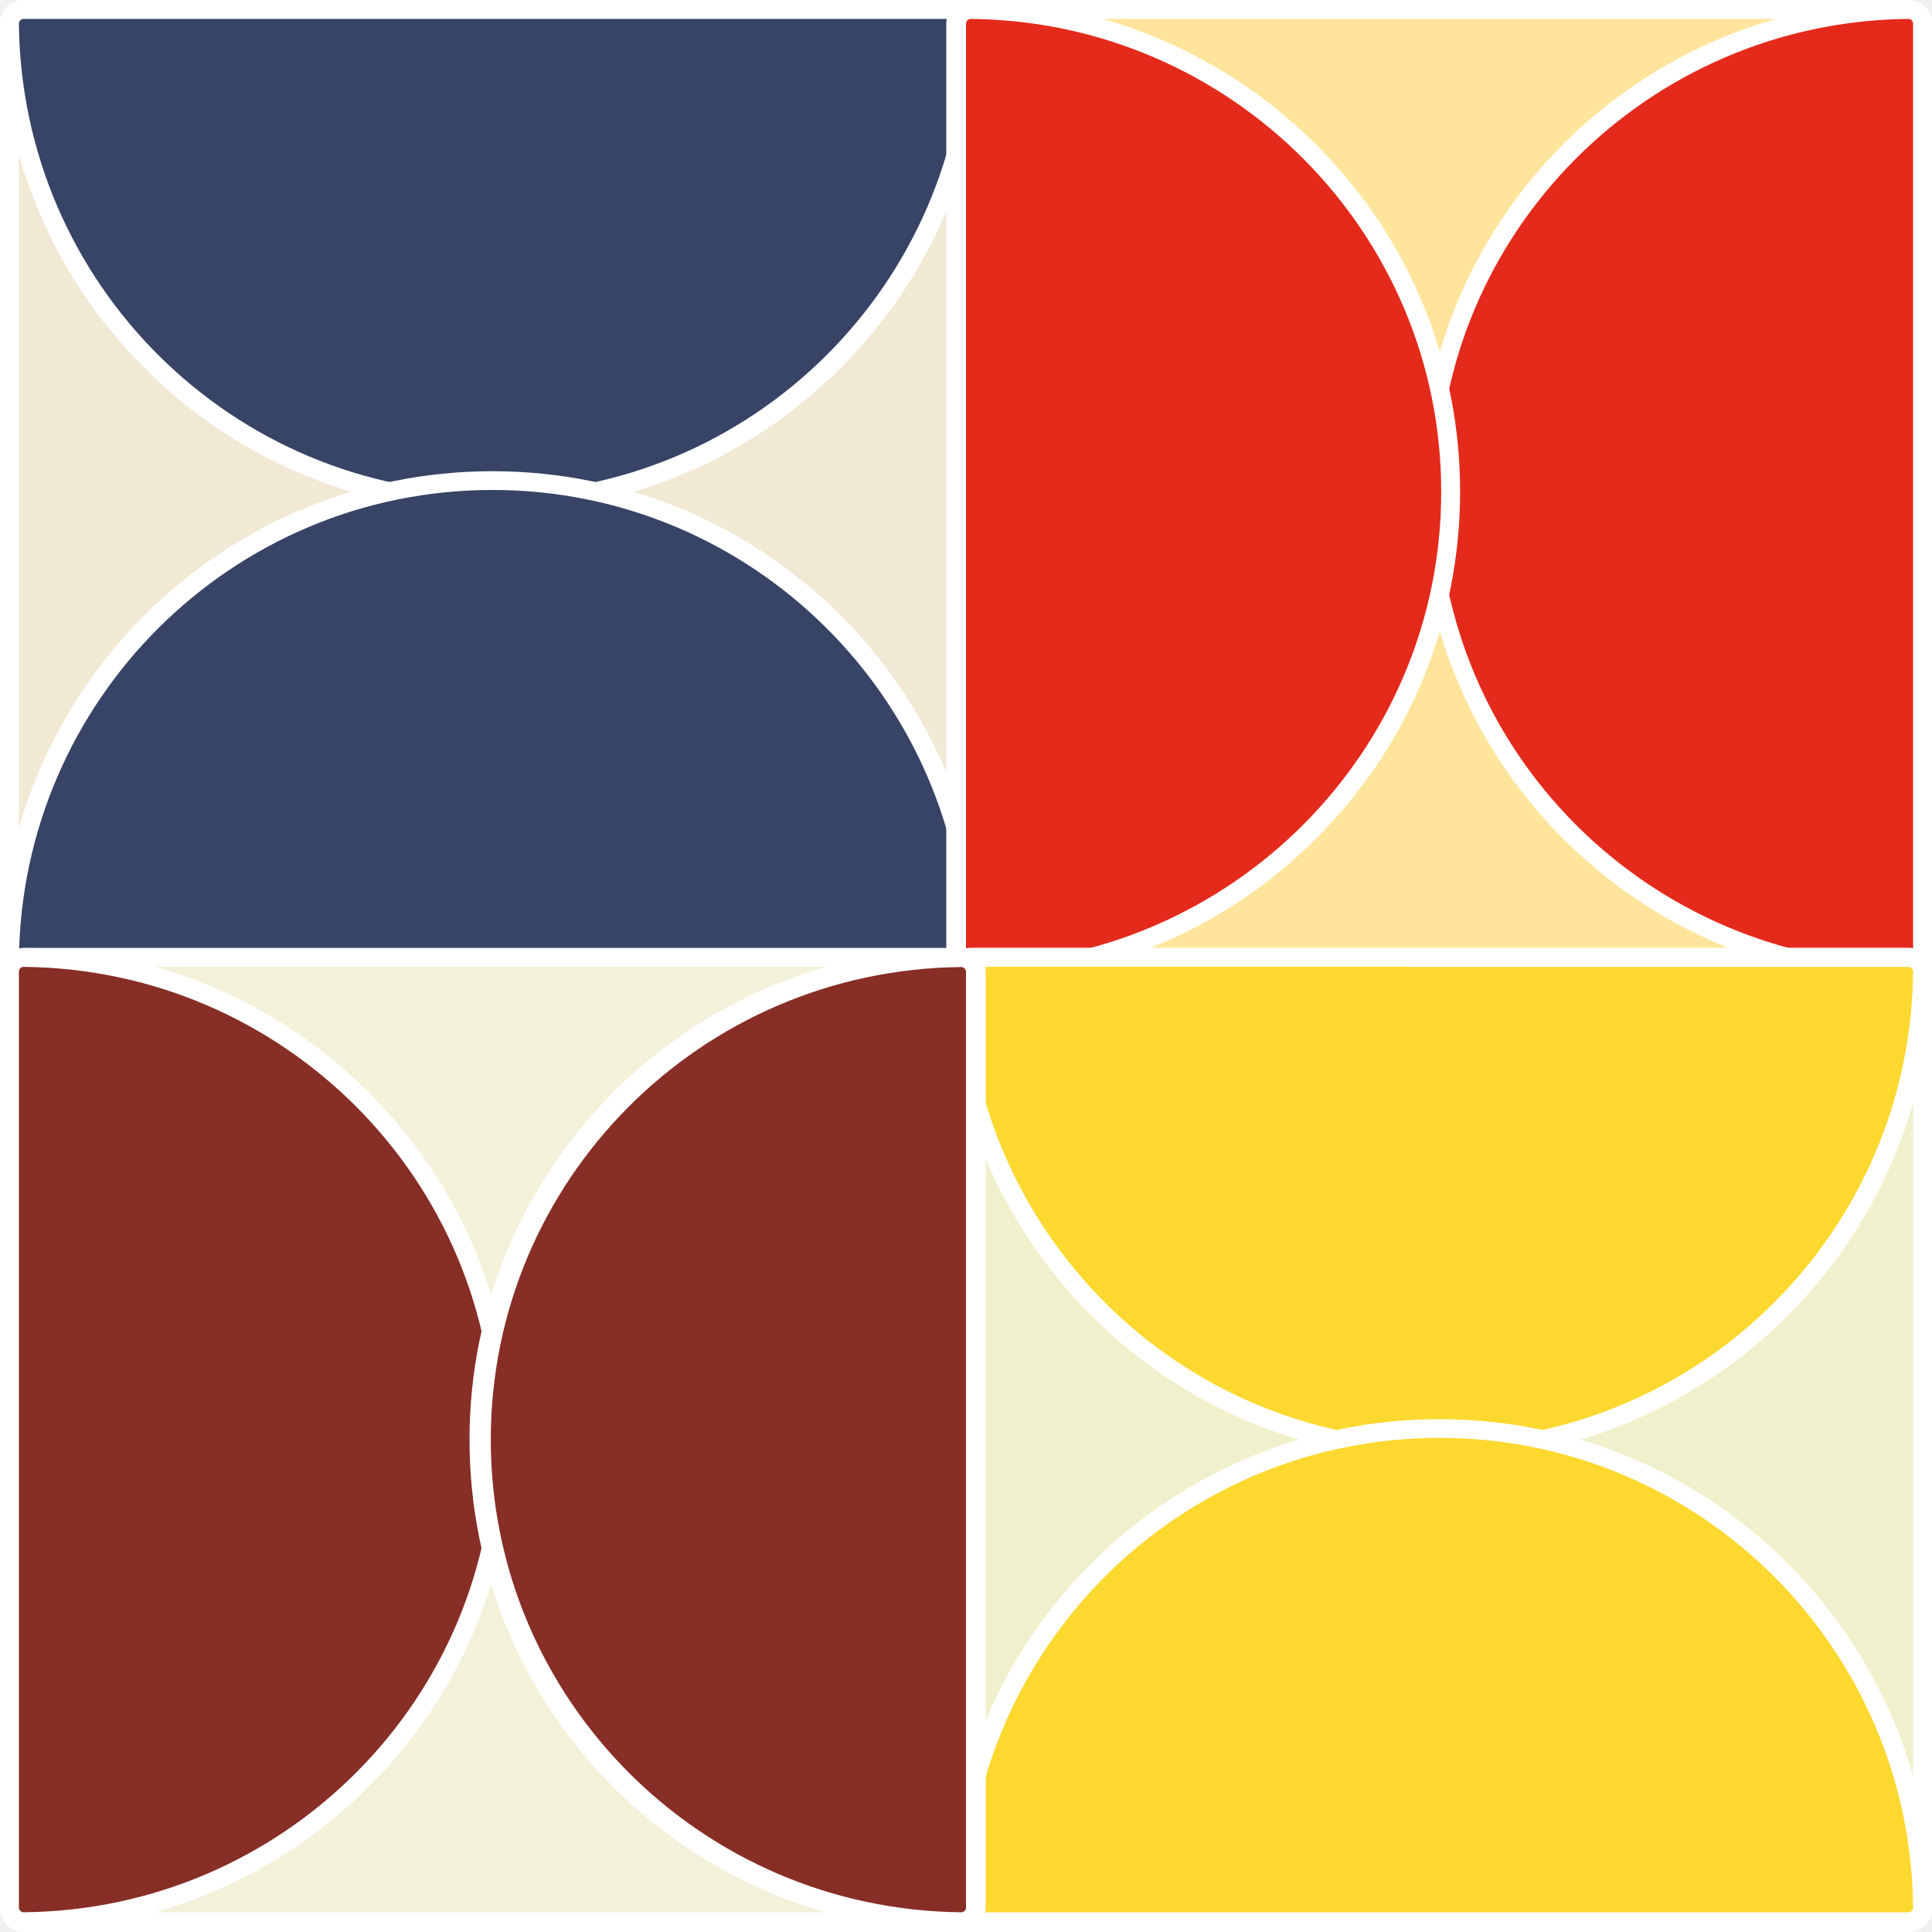
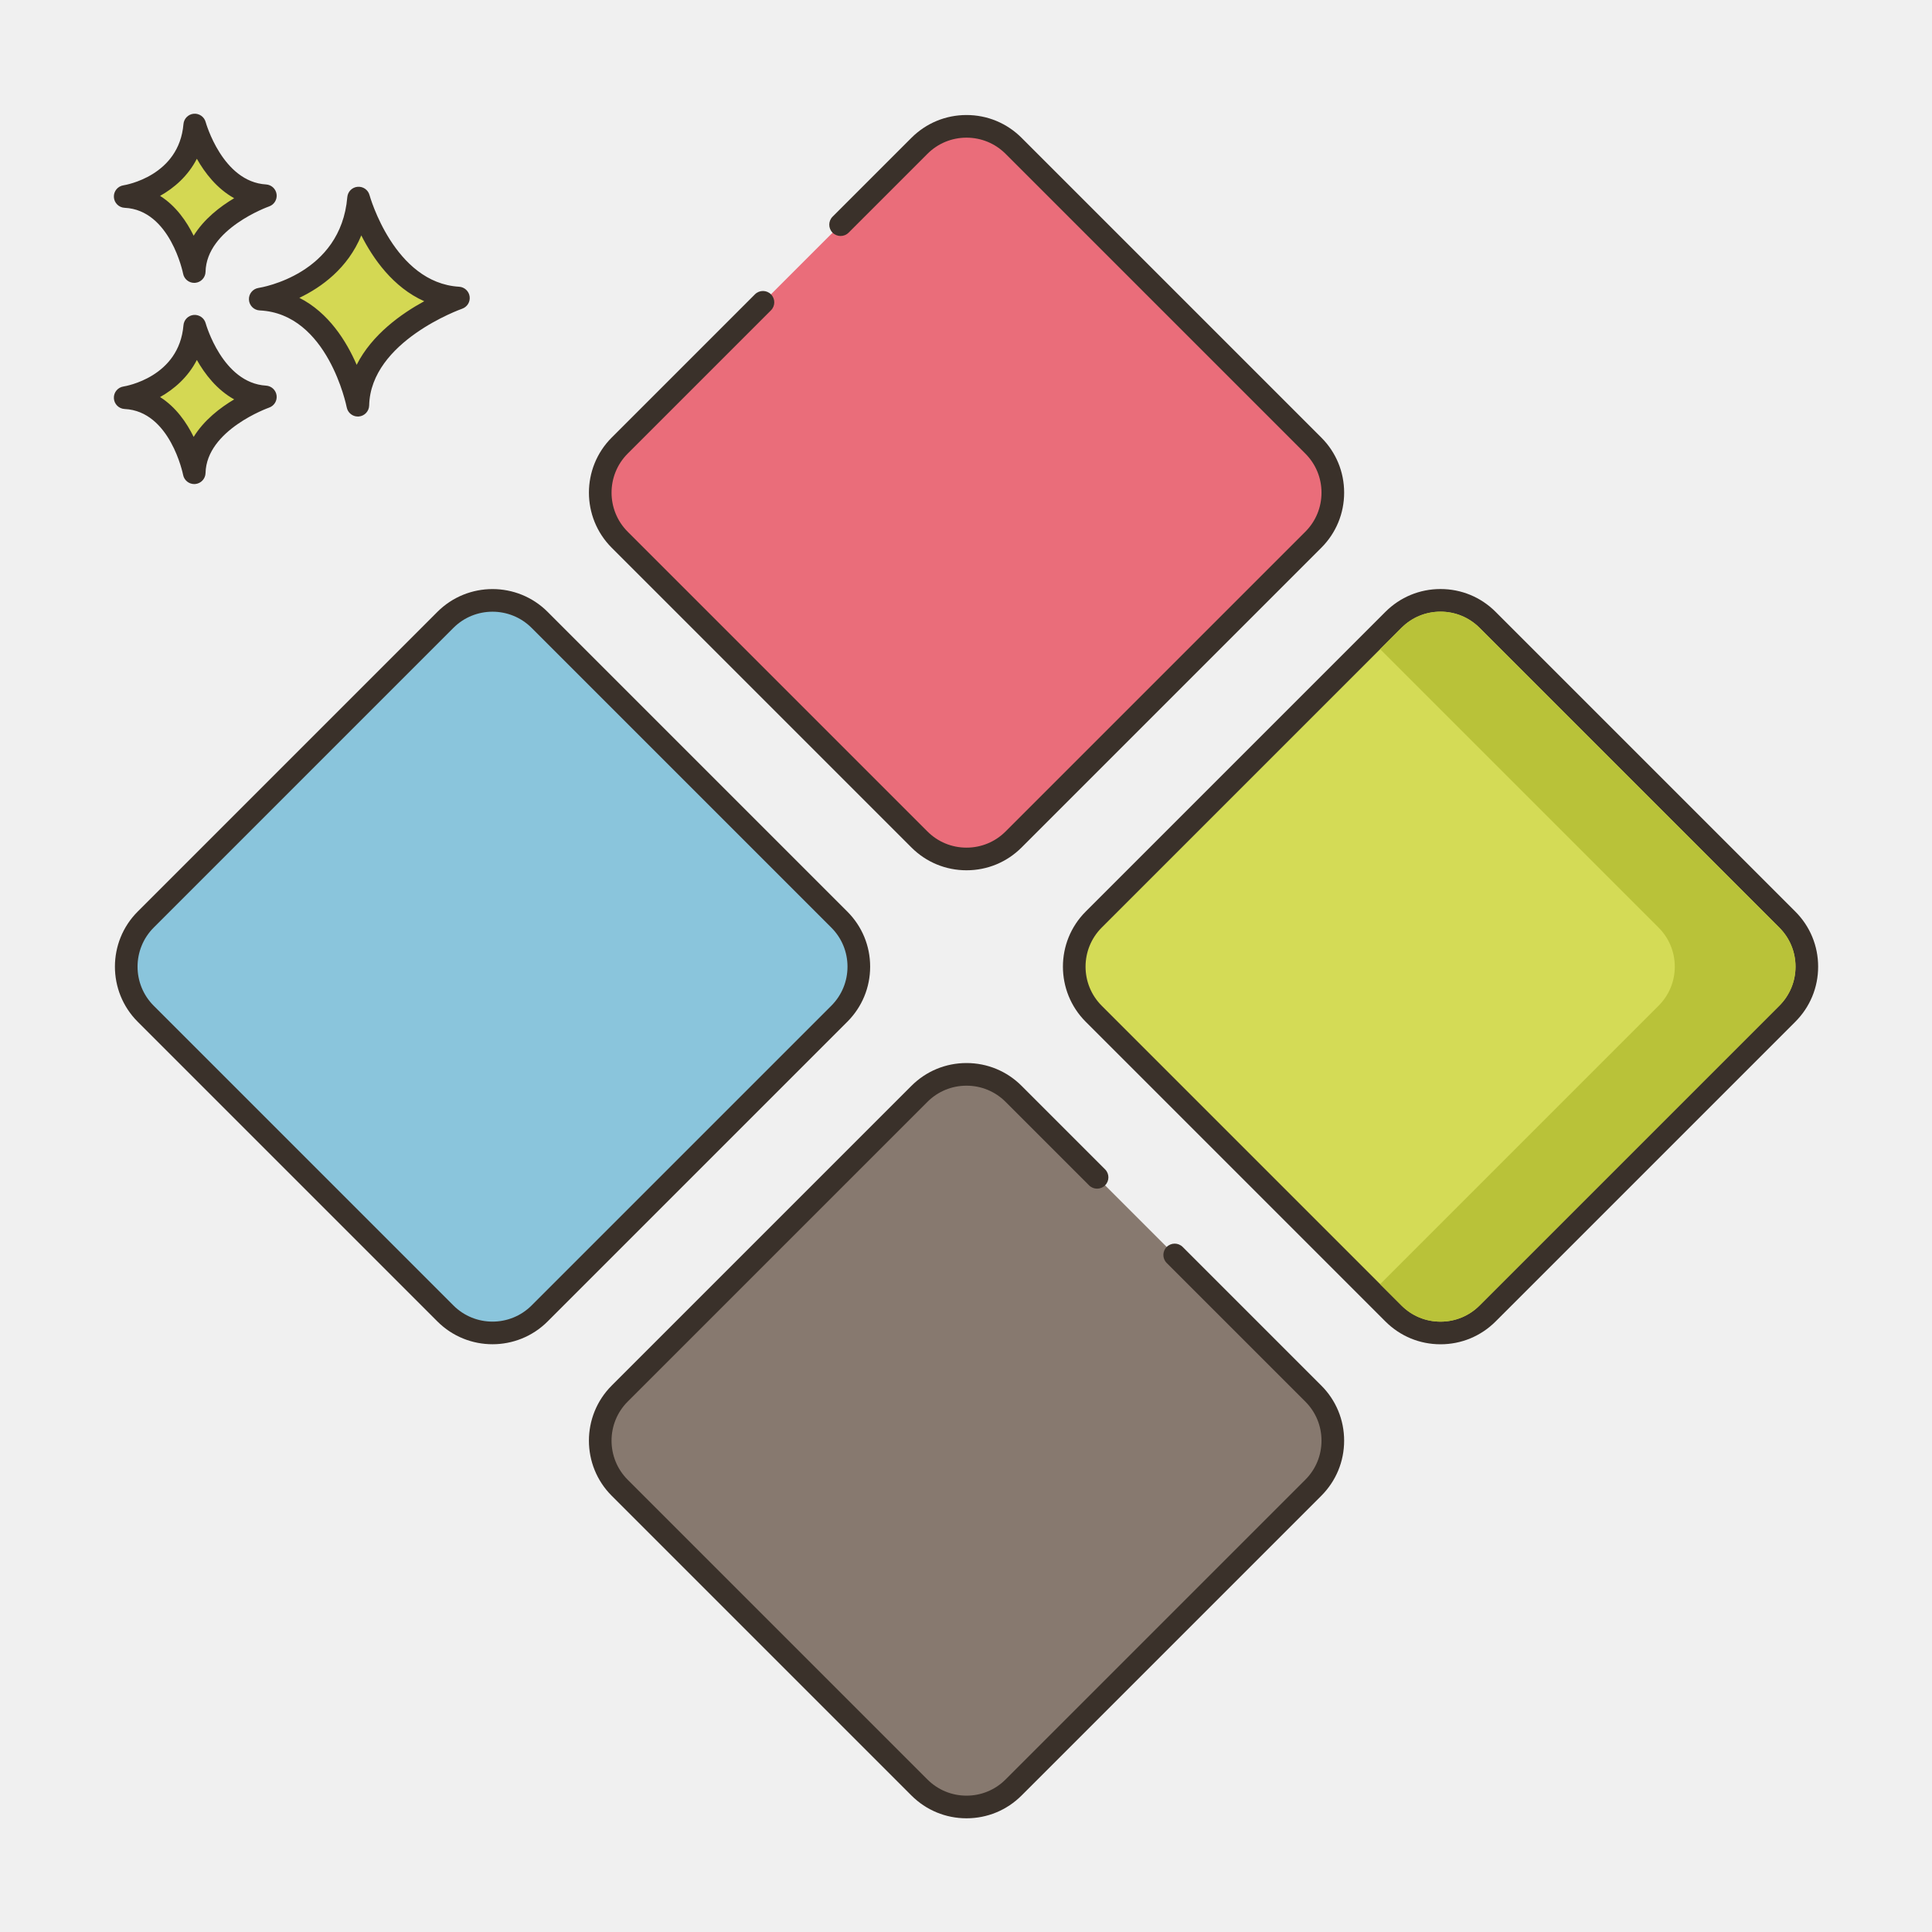
- <svg xmlns="http://www.w3.org/2000/svg" viewBox="0 0 511 511">
-   <g id="Layer_2" data-name="Layer 2">
-     <g id="Layer_3_copy" data-name="Layer 3 copy">
-       <g id="_30" data-name="30">
-         <rect fill="#fff" height="511" rx="6.25" width="511" />
-         <rect fill="#ffe5e4" height="501" rx="1.25" width="501" x="5" y="5" />
-         <rect fill="#fff" height="260.06" rx="6.25" width="260.5" y=".22" />
-         <rect fill="#f1e9d4" height="250.07" rx="1.25" width="250.5" x="5" y="5.22" />
-         <path d="m130.25 135.47a129.36 129.36 0 0 1 -91.67-37.78 129.78 129.78 0 0 1 -38.58-91.37 6.25 6.25 0 0 1 6.27-6.32h248a6.19 6.19 0 0 1 4.44 1.86 6.21 6.21 0 0 1 1.82 4.46 129.79 129.79 0 0 1 -38.58 91.37 129.36 129.36 0 0 1 -91.7 37.78z" fill="#fff" />
-         <path d="m254.24 5a1.27 1.27 0 0 1 1.26 1.27c-.68 68.73-56.5 124.2-125.25 124.2s-124.56-55.47-125.25-124.2a1.26 1.26 0 0 1 1.27-1.27z" fill="#384466" />
-         <path d="m6.27 260.07a6.25 6.25 0 0 1 -6.27-6.33 130.25 130.25 0 0 1 260.49 0 6.28 6.28 0 0 1 -6.26 6.32z" fill="#fff" />
-         <path d="m254.24 255.07a1.28 1.28 0 0 0 1.26-1.27c-.68-68.71-56.5-124.21-125.25-124.21s-124.56 55.5-125.25 124.21a1.26 1.26 0 0 0 1.26 1.27z" fill="#384466" />
-         <rect fill="#fff" height="260.07" rx="6.25" width="260.5" x="250.28" />
-         <rect fill="#ffe59c" height="250.07" rx="1.25" width="250.5" x="255.28" y="5" />
-         <path d="m504.69 260.06a130.23 130.23 0 0 1 -91.52-38.5 130 130 0 0 1 91.52-221.56 6.27 6.27 0 0 1 6.31 6.27v247.53a6.26 6.26 0 0 1 -6.25 6.26z" fill="#fff" />
-         <path d="m506 253.8a1.25 1.25 0 0 1 -1.26 1.26c-68.84-.68-124.43-56.39-124.43-125s55.59-124.38 124.43-125.06a1.25 1.25 0 0 1 1.26 1.27z" fill="#e42a1b" />
-         <path d="m256.76 260.06a6.27 6.27 0 0 1 -6.26-6.26v-247.53a6.26 6.26 0 0 1 6.26-6.27 130.22 130.22 0 0 1 91.58 38.5 129.58 129.58 0 0 1 0 183.05 130.23 130.23 0 0 1 -91.52 38.5z" fill="#fff" />
-         <path d="m255.5 253.8a1.26 1.26 0 0 0 1.27 1.26c68.83-.68 124.42-56.39 124.42-125s-55.59-124.38-124.42-125.06a1.26 1.26 0 0 0 -1.27 1.26z" fill="#e42a1b" />
-         <rect fill="#fff" height="260.07" rx="6.25" width="260.5" x="250.5" y="250.94" />
-         <rect fill="#f0f0cc" height="250.07" rx="1.25" width="250.5" x="255.5" y="255.94" />
-         <path d="m380.75 386.19a130.34 130.34 0 0 1 -130.24-129.19 6.27 6.27 0 0 1 6.26-6.32h248a6.27 6.27 0 0 1 6.23 6.32 130.36 130.36 0 0 1 -130.25 129.19z" fill="#fff" />
-         <path d="m256.77 255.72a1.26 1.26 0 0 0 -1.26 1.27c.68 68.71 56.49 124.2 125.24 124.2s124.57-55.49 125.25-124.19a1.27 1.27 0 0 0 -1.26-1.27z" fill="#fdd82f" />
-         <path d="m256.77 510.79a6.27 6.27 0 0 1 -6.26-6.32 130.25 130.25 0 0 1 260.49 0 6.27 6.27 0 0 1 -6.26 6.32z" fill="#fff" />
-         <path d="m256.77 505.79a1.26 1.26 0 0 1 -1.26-1.27c.68-68.71 56.49-124.21 125.24-124.21s124.57 55.5 125.25 124.21a1.28 1.28 0 0 1 -1.26 1.27z" fill="#fdd82f" />
-         <rect fill="#fff" height="260.06" rx="6.25" width="260.5" x=".22" y="250.72" />
-         <rect fill="#f3f1da" height="250.07" rx="1.25" width="250.5" x="5.22" y="255.72" />
-         <path d="m6.26 510.78a6.27 6.27 0 0 1 -6.26-6.26v-247.52a6.26 6.26 0 0 1 6.26-6.26 130.2 130.2 0 0 1 91.57 38.5 129.56 129.56 0 0 1 0 183 130.17 130.17 0 0 1 -91.51 38.5z" fill="#fff" />
-         <path d="m5 504.52a1.26 1.26 0 0 0 1.27 1.26c68.83-.68 124.42-56.39 124.42-125s-55.59-124.38-124.42-125.05a1.26 1.26 0 0 0 -1.27 1.27z" fill="#872e26" />
-         <path d="m254.18 510.78a130 130 0 0 1 0-260 6.27 6.27 0 0 1 6.32 6.22v247.52a6.26 6.26 0 0 1 -6.25 6.26z" fill="#fff" />
-         <path d="m255.5 504.52a1.26 1.26 0 0 1 -1.27 1.26c-68.83-.68-124.42-56.39-124.42-125s55.59-124.35 124.42-125a1.26 1.26 0 0 1 1.27 1.22z" fill="#872e26" />
+ <svg xmlns="http://www.w3.org/2000/svg" id="Layer_1" enable-background="new 0 0 256 256" height="512" viewBox="0 0 256 256" width="512">
+   <g>
+     <g>
+       <g>
+         <path d="m47.514 26.245c-.974 11.564-13.031 13.39-13.031 13.39 10.352.487 12.932 14.059 12.932 14.059.221-9.677 13.328-14.202 13.328-14.202-9.819-.588-13.229-13.247-13.229-13.247z" fill="#d4d853" />
+       </g>
+     </g>
+     <g>
+       <g>
+         <path d="m60.833 37.994c-8.609-.515-11.839-12.025-11.87-12.141-.191-.702-.848-1.164-1.584-1.101-.725.066-1.298.642-1.359 1.367-.861 10.216-11.32 11.964-11.761 12.033-.763.115-1.314.79-1.273 1.56.04.77.657 1.384 1.428 1.421 9.033.425 11.505 12.718 11.528 12.842.138.711.76 1.217 1.473 1.217.042 0 .084-.002.126-.005.765-.064 1.357-.693 1.375-1.459.194-8.509 12.198-12.777 12.319-12.819.675-.235 1.092-.914.994-1.623-.098-.708-.682-1.249-1.396-1.292zm-13.573 10.348c-1.357-3.131-3.71-6.909-7.591-8.878 2.933-1.405 6.412-3.914 8.206-8.274 1.552 3.071 4.202 6.881 8.339 8.724-3.009 1.639-6.927 4.406-8.954 8.428z" fill="#3a312a" />
+       </g>
+     </g>
+     <g>
+       <g>
+         <path d="m25.805 43.226c-.689 8.179-9.217 9.471-9.217 9.471 7.322.345 9.147 9.944 9.147 9.944.156-6.844 9.427-10.046 9.427-10.046-6.945-.415-9.357-9.369-9.357-9.369z" fill="#d4d853" />
+       </g>
+     </g>
+     <g>
+       <g>
+         <path d="m35.251 51.098c-5.77-.345-7.977-8.186-7.999-8.265-.19-.702-.86-1.159-1.581-1.102-.726.065-1.3.642-1.361 1.368-.579 6.871-7.651 8.067-7.947 8.114-.763.115-1.314.79-1.273 1.561.04.77.657 1.384 1.428 1.421 6.039.284 7.728 8.644 7.744 8.726.136.712.759 1.22 1.473 1.22.041 0 .083-.001.125-.005.765-.063 1.358-.694 1.376-1.461.13-5.709 8.335-8.633 8.416-8.662.677-.234 1.094-.913.997-1.622-.099-.709-.684-1.25-1.398-1.293zm-9.59 6.796c-.924-1.886-2.341-3.948-4.45-5.281 1.857-1.041 3.7-2.63 4.874-4.917 1.058 1.874 2.656 3.956 4.944 5.225-1.85 1.1-3.991 2.74-5.368 4.973z" fill="#3a312a" />
+       </g>
+     </g>
+     <g>
+       <g>
+         <path d="m25.805 16.568c-.689 8.179-9.217 9.471-9.217 9.471 7.322.345 9.147 9.944 9.147 9.944.156-6.845 9.427-10.045 9.427-10.045-6.945-.416-9.357-9.37-9.357-9.37z" fill="#d4d853" />
+       </g>
+     </g>
+     <g>
+       <g>
+         <path d="m35.251 24.44c-5.77-.345-7.977-8.185-7.999-8.265-.19-.702-.86-1.165-1.581-1.102-.726.065-1.3.642-1.361 1.368-.579 6.871-7.651 8.067-7.947 8.114-.763.115-1.314.79-1.273 1.56.04.77.657 1.384 1.428 1.421 6.039.284 7.728 8.644 7.744 8.726.136.712.759 1.22 1.473 1.22.041 0 .083-.002.125-.005.765-.063 1.358-.694 1.376-1.461.13-5.709 8.336-8.634 8.416-8.662.677-.234 1.094-.913.997-1.622-.099-.708-.684-1.249-1.398-1.292zm-9.59 6.796c-.924-1.886-2.341-3.948-4.45-5.281 1.857-1.041 3.7-2.63 4.874-4.917 1.058 1.874 2.656 3.956 4.944 5.225-1.85 1.1-3.991 2.74-5.368 4.973z" fill="#3a312a" />
+       </g>
+     </g>
+     <g>
+       <g>
+         <path d="m174.021 59.04-39.714-39.714c-3.446-3.446-9.033-3.446-12.479 0l-10.445 10.445-10.286 10.286-18.982 18.983c-3.446 3.446-3.446 9.033 0 12.479l39.714 39.714c3.446 3.446 9.033 3.446 12.479 0l39.714-39.714c3.444-3.446 3.444-9.033-.001-12.479z" fill="#ea6d7a" />
+       </g>
+     </g>
+     <g>
+       <g>
+         <path d="m175.081 57.979-39.714-39.714c-1.949-1.95-4.542-3.024-7.3-3.024-2.757 0-5.35 1.074-7.3 3.024l-10.445 10.445c-.586.586-.586 1.536 0 2.121.586.586 1.535.586 2.121 0l10.445-10.445c1.384-1.383 3.223-2.145 5.179-2.145 1.957 0 3.796.762 5.179 2.145l39.714 39.714c1.384 1.383 2.146 3.223 2.146 5.179s-.762 3.795-2.146 5.179l-39.714 39.714c-1.383 1.383-3.222 2.145-5.179 2.145-1.956 0-3.795-.762-5.179-2.145l-39.713-39.714c-2.855-2.856-2.855-7.502 0-10.357l18.982-18.982c.586-.586.586-1.536 0-2.121-.586-.586-1.535-.586-2.121 0l-18.982 18.981c-4.024 4.025-4.024 10.575 0 14.6l39.714 39.714c1.95 1.95 4.543 3.024 7.3 3.024 2.758 0 5.351-1.074 7.3-3.024l39.714-39.714c1.95-1.95 3.024-4.542 3.024-7.3s-1.075-5.35-3.025-7.3z" fill="#3a312a" />
+       </g>
+     </g>
+     <g>
+       <g>
+         <path d="m236.828 121.848-39.714-39.714c-3.446-3.446-9.033-3.446-12.478 0l-39.714 39.714c-3.446 3.446-3.446 9.033 0 12.479l39.714 39.714c3.446 3.446 9.033 3.446 12.478 0l39.714-39.714c3.446-3.447 3.446-9.033 0-12.479z" fill="#d4db56" />
+       </g>
+     </g>
+     <g>
+       <g>
+         <path d="m237.889 120.787-39.714-39.714c-1.949-1.95-4.542-3.024-7.3-3.024-2.757 0-5.35 1.074-7.3 3.024l-39.714 39.714c-4.024 4.025-4.024 10.575 0 14.6l39.714 39.714c1.95 1.95 4.543 3.024 7.3 3.024 2.758 0 5.351-1.074 7.3-3.024l39.714-39.714c1.95-1.95 3.024-4.542 3.024-7.3s-1.074-5.35-3.024-7.3zm-2.121 12.479-39.714 39.714c-1.383 1.383-3.222 2.145-5.179 2.145-1.956 0-3.795-.762-5.179-2.145l-39.714-39.714c-2.854-2.855-2.854-7.502 0-10.357l39.714-39.714c1.384-1.383 3.223-2.145 5.179-2.145 1.957 0 3.796.762 5.179 2.145l39.714 39.714c1.384 1.383 2.146 3.223 2.146 5.179-.001 1.955-.763 3.794-2.146 5.178z" fill="#3a312a" />
+       </g>
+     </g>
+     <g>
+       <g>
+         <path d="m111.213 121.848-39.714-39.714c-3.446-3.446-9.033-3.446-12.479 0l-39.714 39.714c-3.446 3.446-3.446 9.033 0 12.479l39.714 39.714c3.446 3.446 9.033 3.446 12.479 0l39.714-39.714c3.446-3.447 3.446-9.033 0-12.479z" fill="#8ac5dc" />
+       </g>
+     </g>
+     <g>
+       <g>
+         <path d="m112.273 120.787-39.713-39.714c-4.025-4.025-10.574-4.024-14.6 0l-39.714 39.714c-4.024 4.025-4.024 10.575 0 14.6l39.714 39.714c2.013 2.013 4.656 3.018 7.3 3.018 2.643 0 5.287-1.006 7.3-3.018l39.714-39.714c1.95-1.95 3.025-4.542 3.025-7.3s-1.075-5.35-3.026-7.3zm-2.121 12.479-39.714 39.714c-2.855 2.854-7.502 2.854-10.357 0l-39.714-39.714c-2.854-2.855-2.854-7.502 0-10.357l39.714-39.714c2.854-2.854 7.501-2.855 10.357 0l39.714 39.714c1.384 1.383 2.146 3.223 2.146 5.179 0 1.955-.762 3.794-2.146 5.178z" fill="#3a312a" />
+       </g>
+     </g>
+     <g>
+       <g>
+         <path d="m174.021 184.655-18.367-18.367-10.284-10.285-11.062-11.062c-3.446-3.446-9.033-3.446-12.479 0l-39.714 39.714c-3.446 3.446-3.446 9.033 0 12.479l39.714 39.714c3.446 3.446 9.033 3.446 12.479 0l39.714-39.714c3.444-3.446 3.444-9.033-.001-12.479z" fill="#87796f" />
+       </g>
+     </g>
+     <g>
+       <g>
+         <path d="m175.081 183.595-18.367-18.367c-.586-.586-1.535-.586-2.121 0s-.586 1.536 0 2.121l18.367 18.367c1.384 1.383 2.146 3.223 2.146 5.179s-.762 3.795-2.146 5.179l-39.714 39.714c-1.383 1.383-3.222 2.145-5.179 2.145-1.956 0-3.795-.762-5.179-2.145l-39.714-39.714c-2.855-2.855-2.855-7.502 0-10.357l39.714-39.714c1.384-1.383 3.223-2.145 5.179-2.145 1.957 0 3.796.762 5.179 2.145l11.062 11.062c.586.586 1.535.586 2.121 0s.586-1.536 0-2.121l-11.062-11.062c-1.949-1.95-4.542-3.024-7.3-3.024-2.757 0-5.35 1.074-7.3 3.024l-39.714 39.714c-4.024 4.025-4.024 10.575 0 14.6l39.714 39.714c1.95 1.95 4.543 3.024 7.3 3.024 2.758 0 5.351-1.074 7.3-3.024l39.714-39.714c1.95-1.95 3.024-4.542 3.024-7.3 0-2.759-1.074-5.352-3.024-7.301z" fill="#3a312a" />
+       </g>
+     </g>
+     <g>
+       <g>
+         <path d="m235.768 122.907-39.71-39.71c-1.39-1.39-3.23-2.15-5.18-2.15-1.96 0-3.8.76-5.18 2.15l-2.82 2.82 36.89 36.89c1.38 1.38 2.15 3.22 2.15 5.18s-.77 3.8-2.15 5.18l-36.89 36.89 2.82 2.82c1.38 1.39 3.22 2.15 5.18 2.15 1.95 0 3.79-.76 5.18-2.15l39.71-39.71c1.38-1.38 2.15-3.22 2.15-5.18-.001-1.96-.77-3.8-2.15-5.18z" fill="#b9c239" />
      </g>
    </g>
  </g>
</svg>
